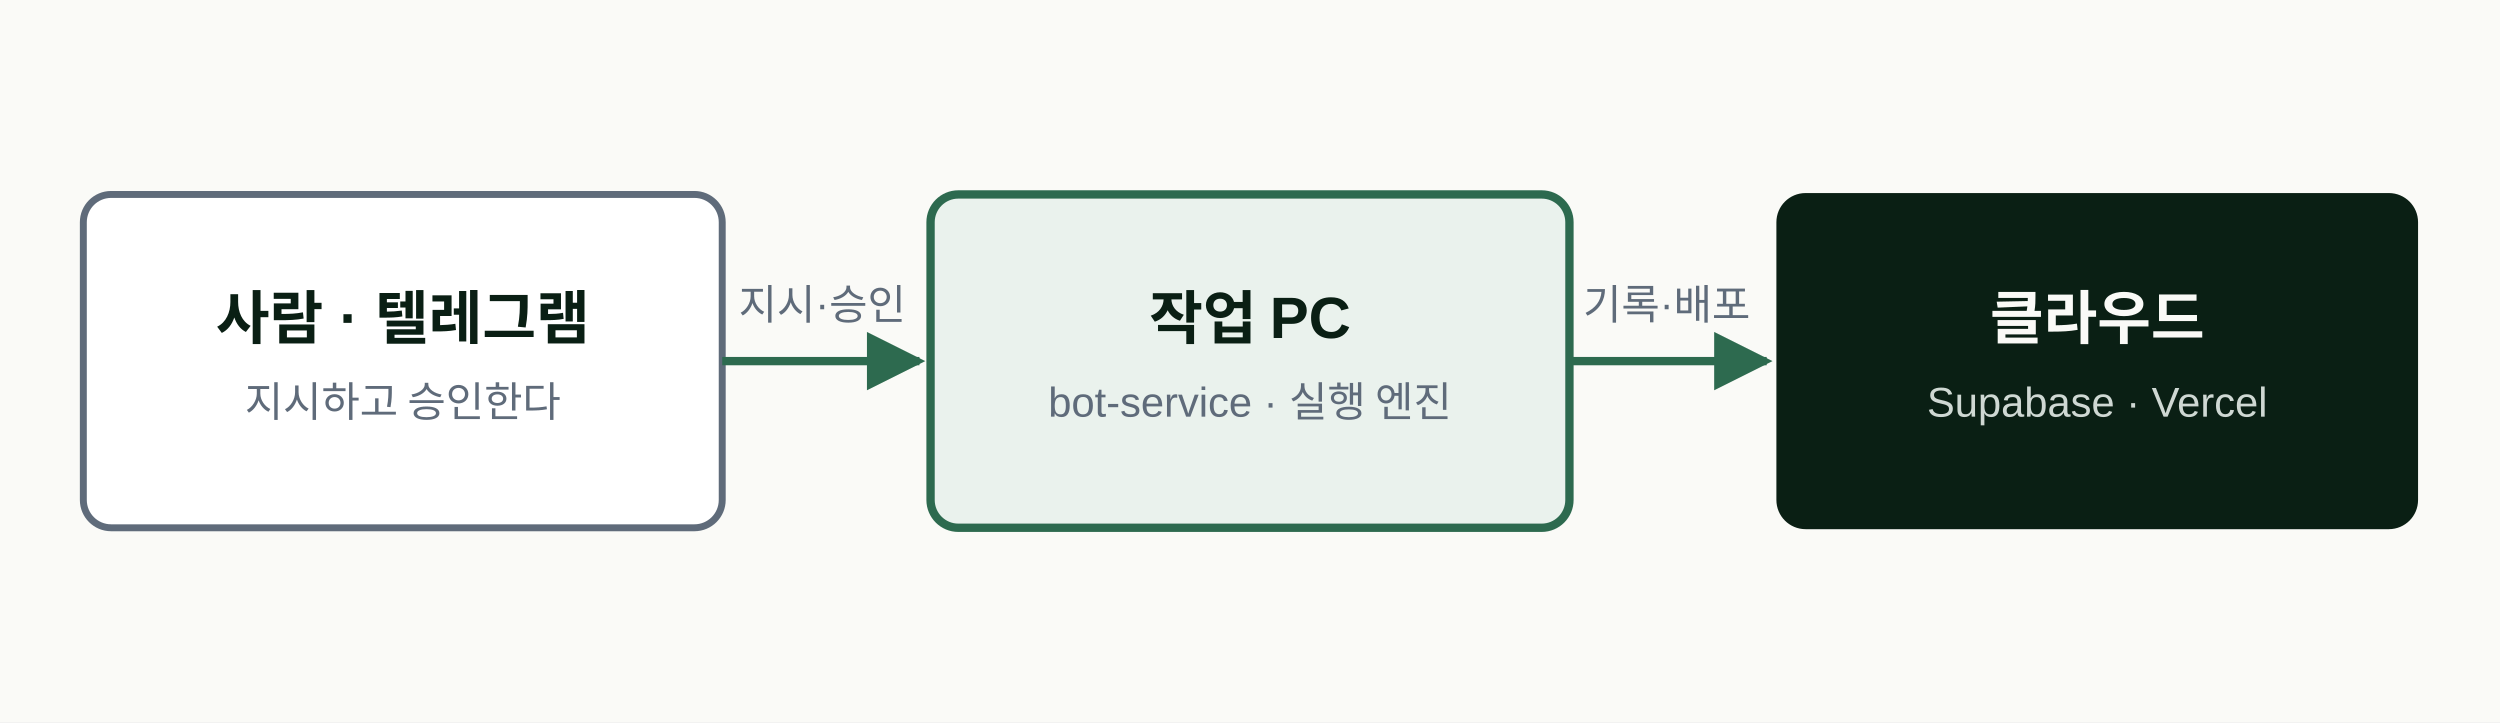
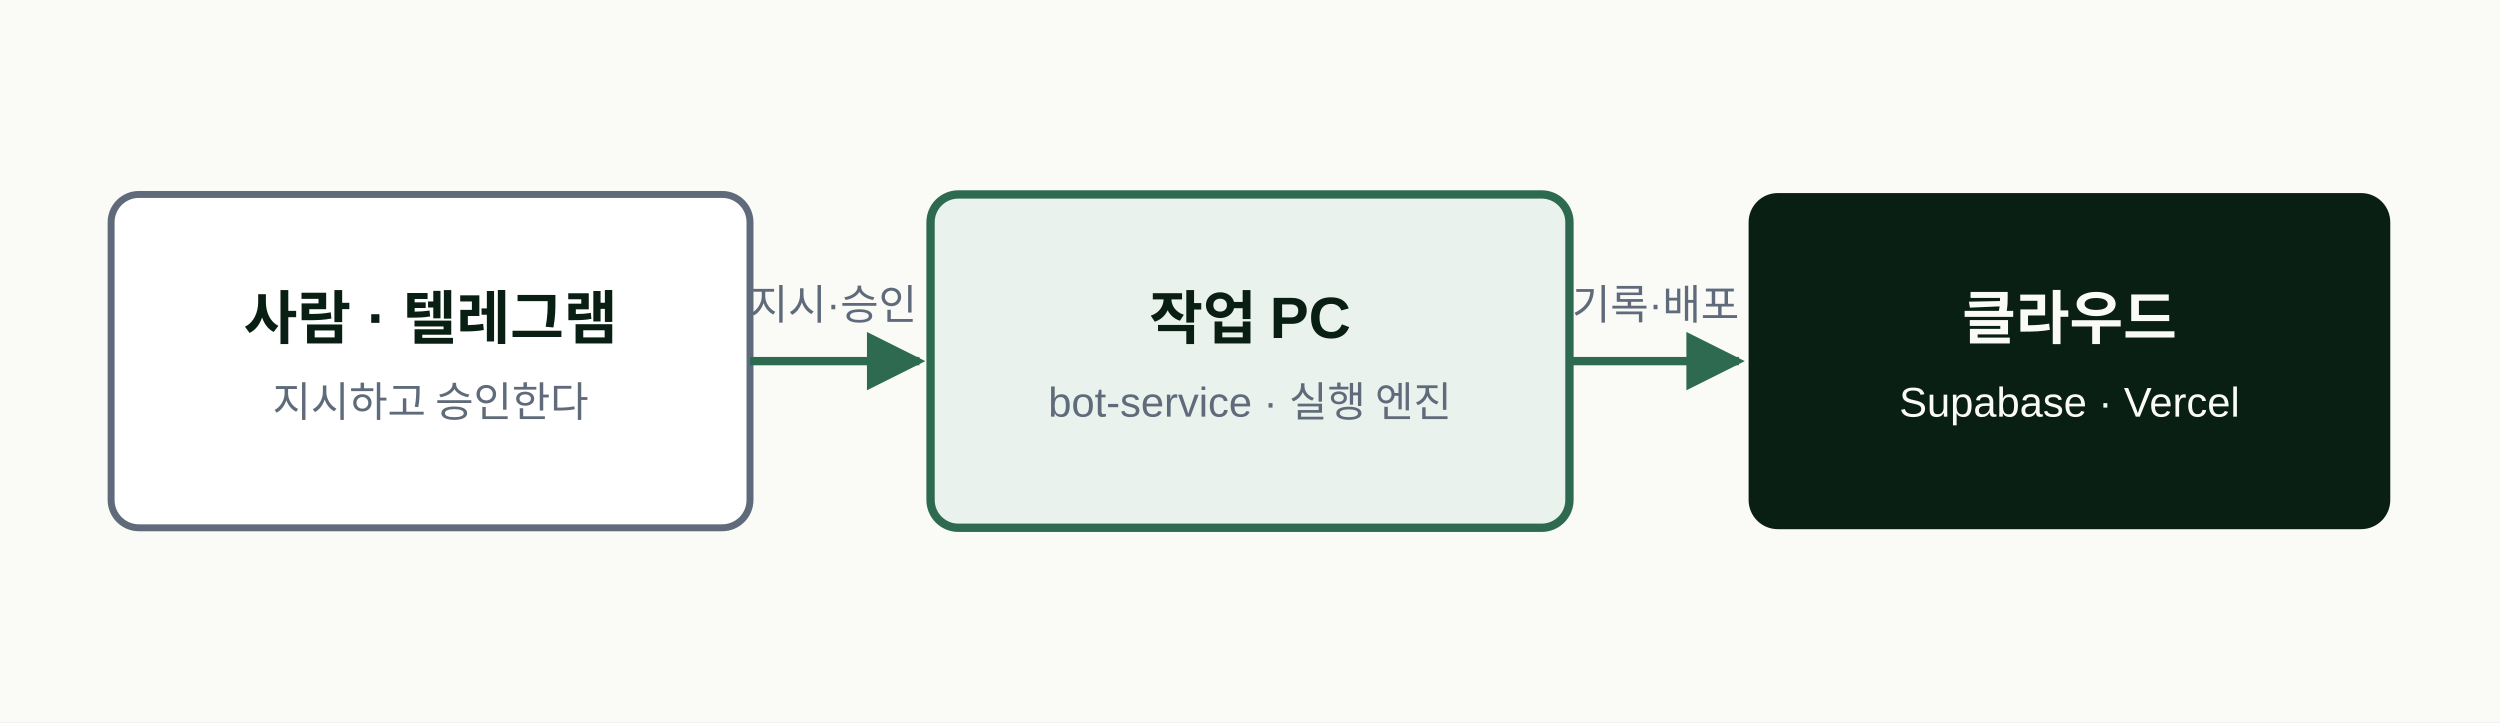
<svg xmlns="http://www.w3.org/2000/svg" width="900" height="260" viewBox="0 0 900 260" role="img" aria-labelledby="t d">
  <style>
    .bg{fill:#fafaf7}
    .card{fill:#ffffff;stroke:#5f6b7a;stroke-width:2.5}
    .cardGreen{fill:#eaf2ed;stroke:#2d6a4f;stroke-width:3}
    .cardDark{fill:#0a1f14;stroke:#0a1f14}
    .head{font:700 21px 'Malgun Gothic',Arial,sans-serif;fill:#0a1f14}
    .headLight{font:700 21px 'Malgun Gothic',Arial,sans-serif;fill:#fafaf7}
    .sub{font:15px 'Malgun Gothic',Arial,sans-serif;fill:#5f6b7a}
-     .subLight{font:15px 'Malgun Gothic',Arial,sans-serif;fill:#cfd8d3}
+     .subLight{font:15px 'Malgun Gothic',Arial,sans-serif;fill:#fafaf7}
    .flow{stroke:#2d6a4f;stroke-width:3;fill:none;marker-end:url(#a)}
    .edgeLabel{font:15px 'Malgun Gothic',Arial,sans-serif;fill:#5f6b7a}
  </style>
  <defs>
    <marker id="a" viewBox="0 0 10 10" refX="9" refY="5" markerWidth="7" markerHeight="7" orient="auto-start-reverse">
      <path d="M 0 0 L 10 5 L 0 10 z" fill="#2d6a4f" />
    </marker>
  </defs>
  <rect class="bg" x="0" y="0" width="900" height="260" />
-   <rect class="card" x="30" y="70" width="230" height="120" rx="10" />
-   <text class="head" x="145" y="122" text-anchor="middle">사람 · 텔레그램</text>
-   <text class="sub" x="145" y="150" text-anchor="middle">지시하고 승인한다</text>
+   <rect class="card" x="40" y="70" width="230" height="120" rx="10" />
+   <text class="head" x="155" y="122" text-anchor="middle">사람 · 텔레그램</text>
+   <text class="sub" x="155" y="150" text-anchor="middle">지시하고 승인한다</text>
  <rect class="cardGreen" x="335" y="70" width="230" height="120" rx="10" />
  <text class="head" x="450" y="122" text-anchor="middle">작업 PC</text>
  <text class="sub" x="450" y="150" text-anchor="middle">bot-service · 실행 엔진</text>
-   <rect class="cardDark" x="640" y="70" width="230" height="120" rx="10" />
-   <text class="headLight" x="755" y="122" text-anchor="middle">클라우드</text>
-   <text class="subLight" x="755" y="150" text-anchor="middle">Supabase · Vercel</text>
-   <path class="flow" d="M 260 130 L 331 130" />
-   <text class="edgeLabel" x="296" y="115" text-anchor="middle">지시·승인</text>
-   <path class="flow" d="M 565 130 L 636 130" />
-   <text class="edgeLabel" x="600" y="115" text-anchor="middle">기록·배포</text>
+   <rect class="cardDark" x="630" y="70" width="230" height="120" rx="10" />
+   <text class="headLight" x="745" y="122" text-anchor="middle">클라우드</text>
+   <text class="subLight" x="745" y="150" text-anchor="middle">Supabase · Vercel</text>
+   <path class="flow" d="M 270 130 L 331 130" />
+   <text class="edgeLabel" x="300" y="115" text-anchor="middle">지시·승인</text>
+   <path class="flow" d="M 565 130 L 626 130" />
+   <text class="edgeLabel" x="596" y="115" text-anchor="middle">기록·배포</text>
</svg>
